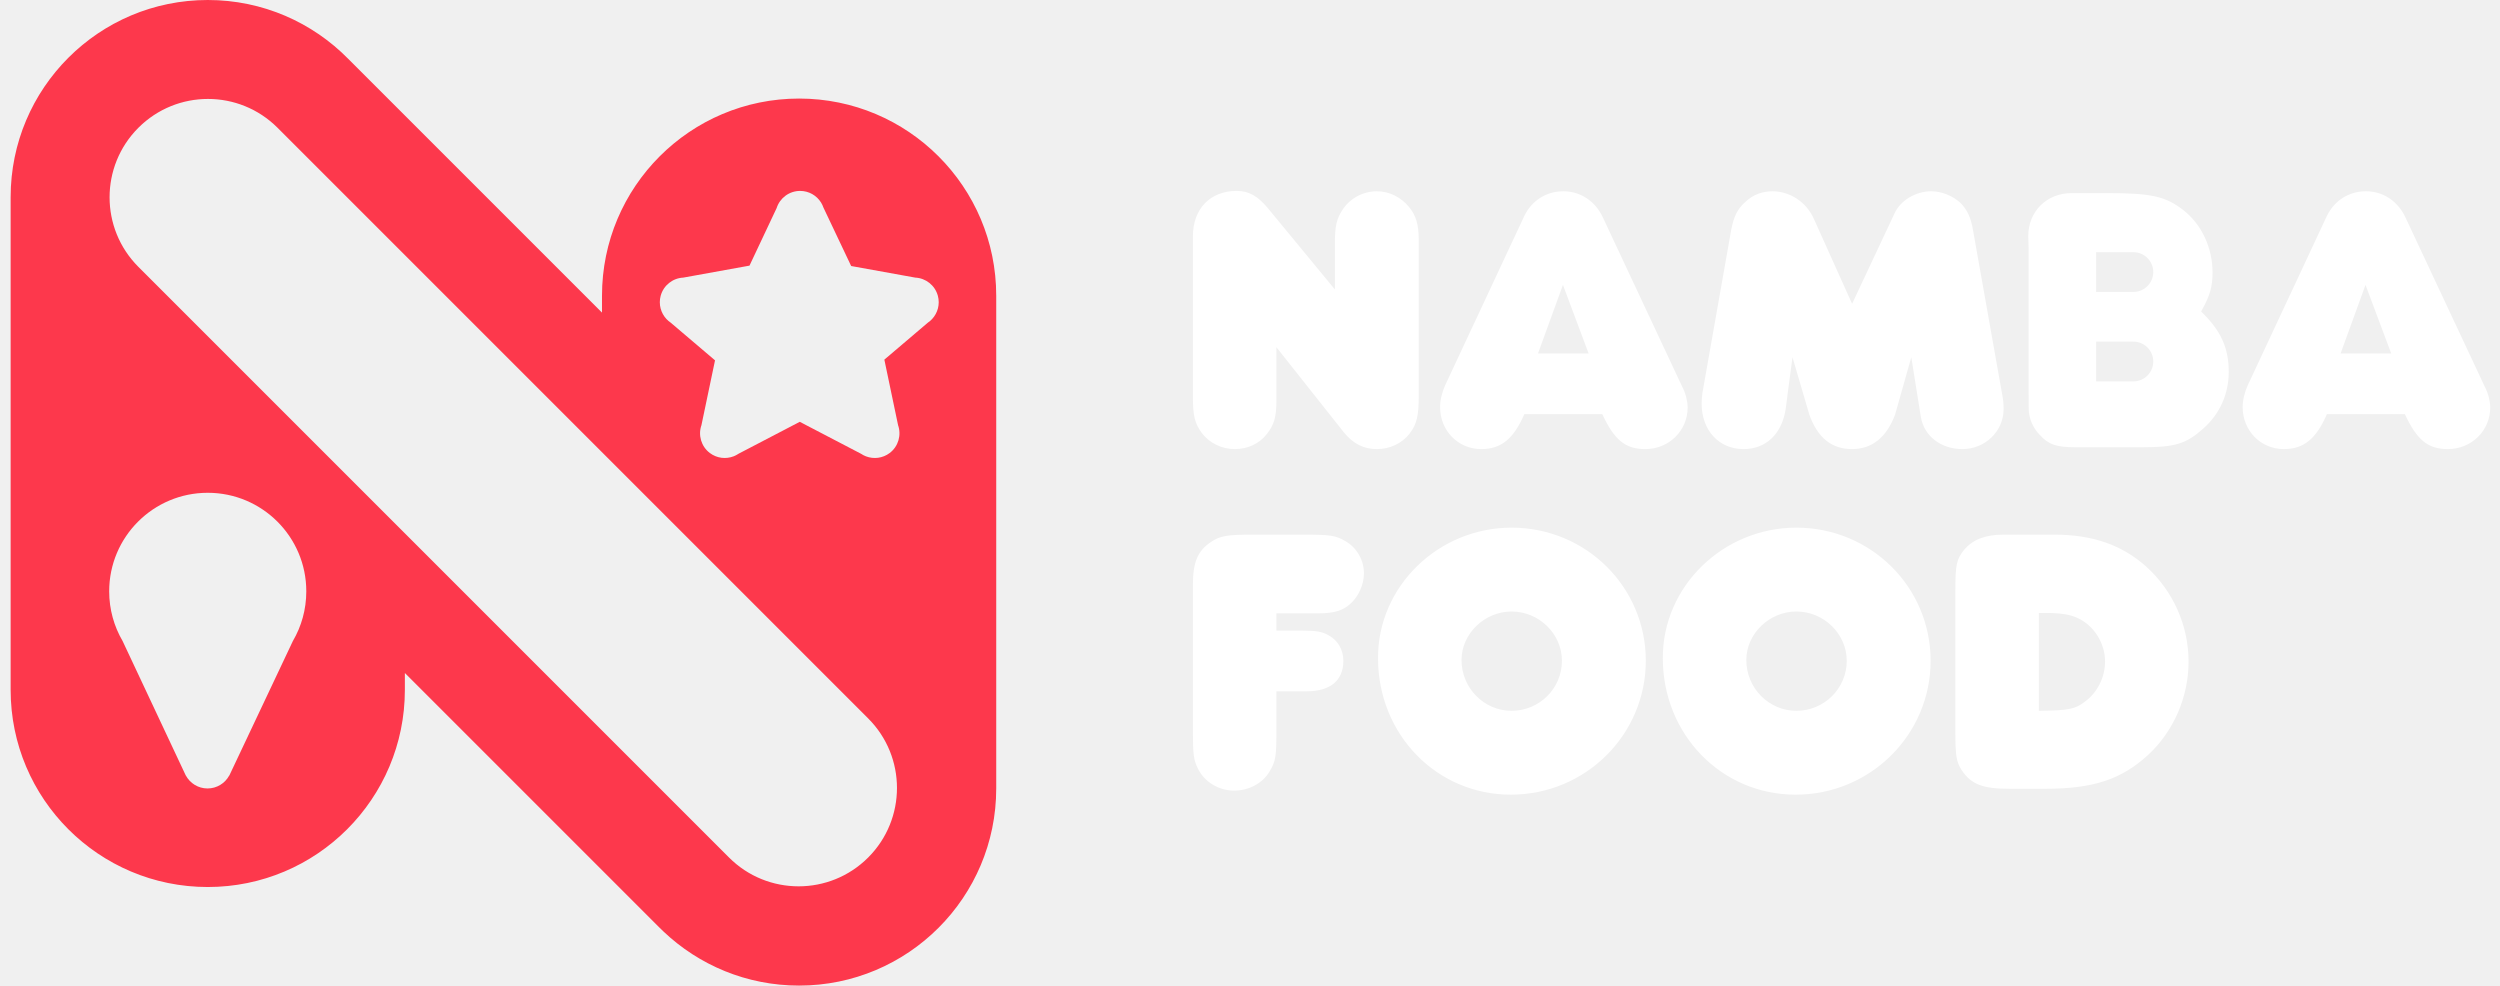
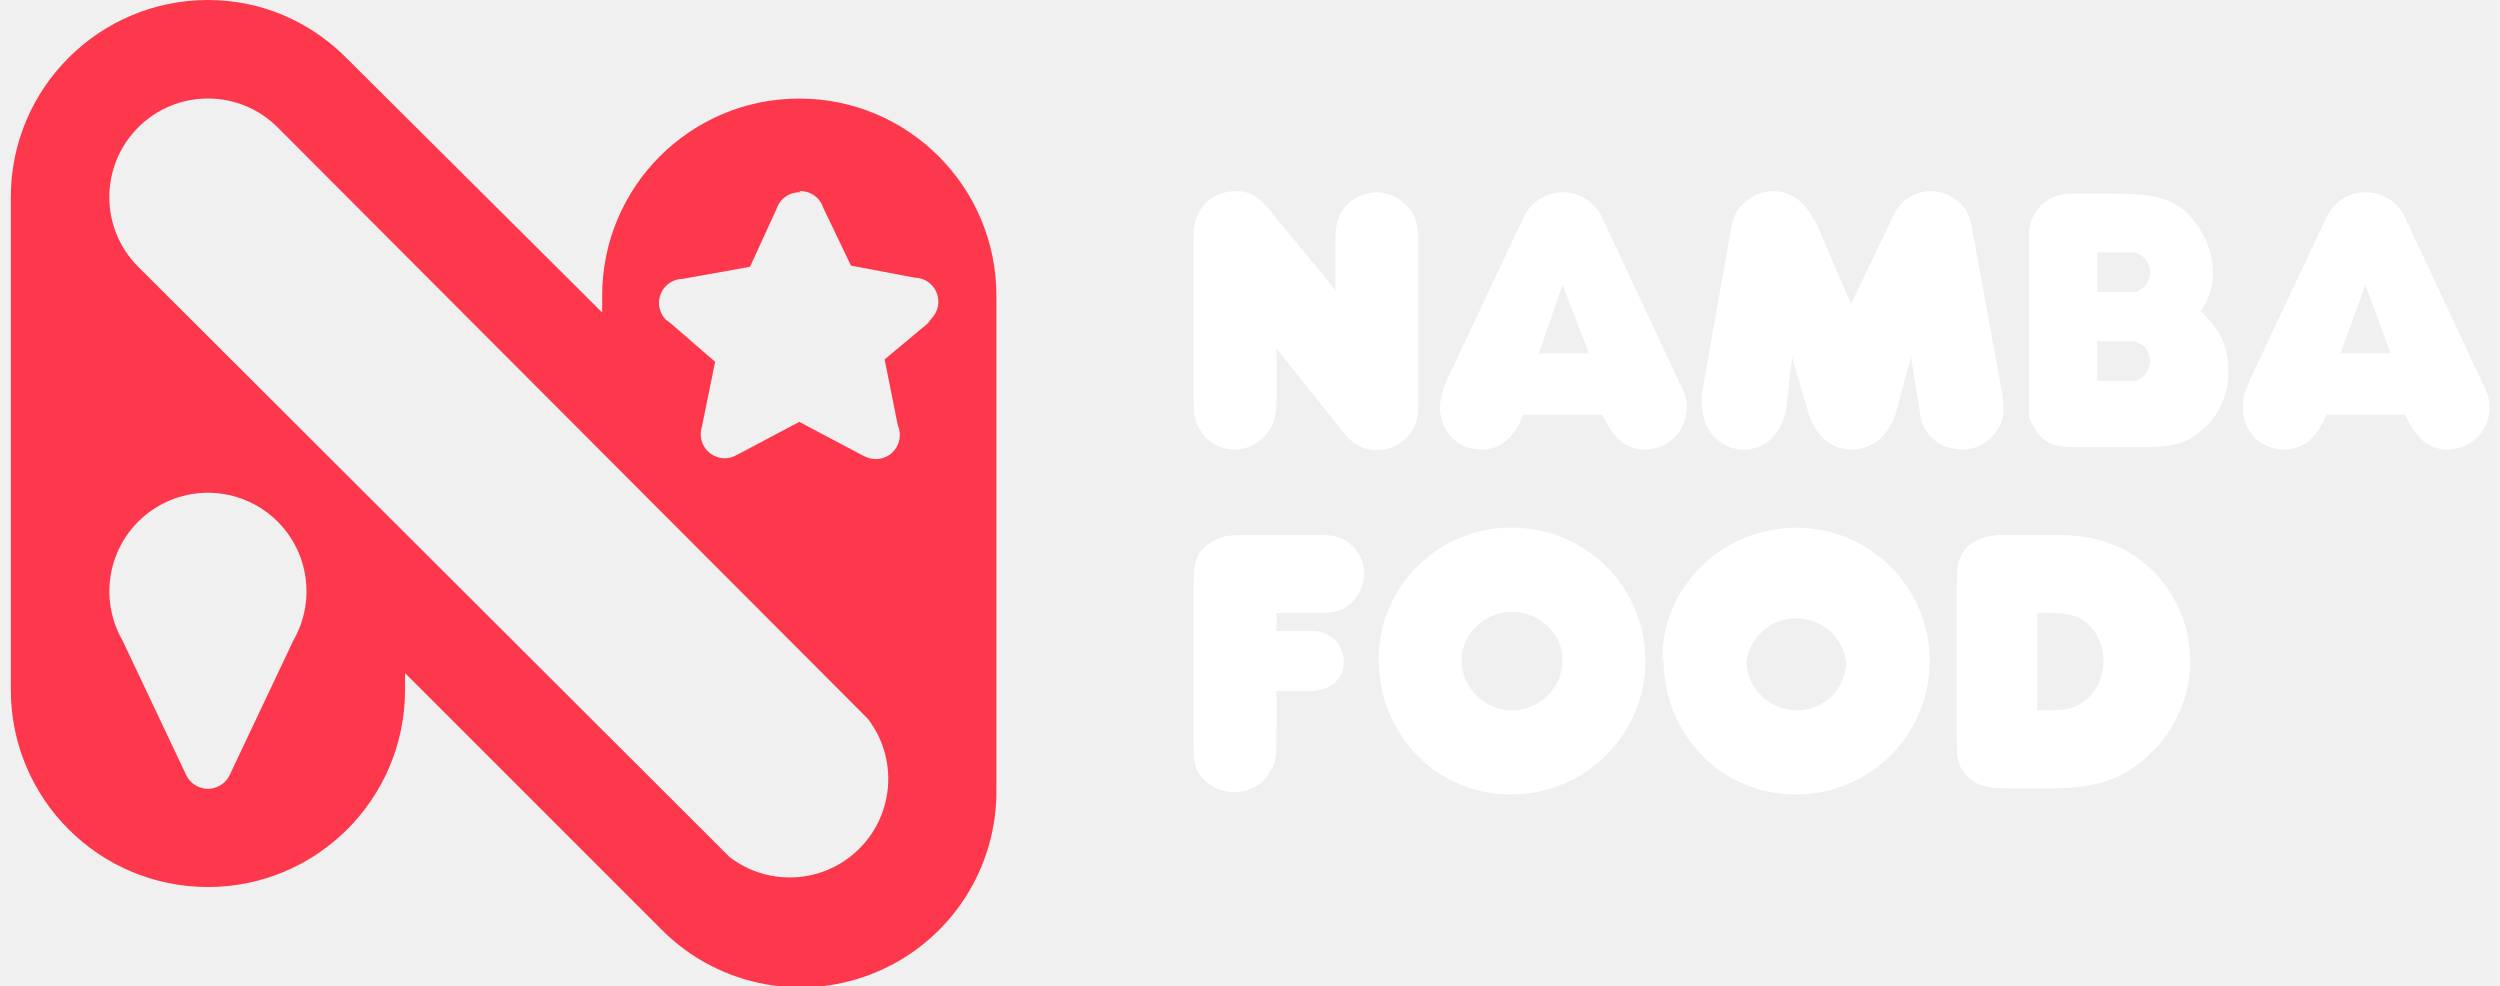
- <svg xmlns="http://www.w3.org/2000/svg" width="208" height="82" viewBox="0 0 208 82" fill="none">
-   <path fill-rule="evenodd" clip-rule="evenodd" d="M17.285 0C8.228 0 0.885 7.343 0.885 16.4V57.4C0.885 66.457 8.228 73.8 17.285 73.8C26.343 73.8 33.685 66.457 33.685 57.4V55.994L54.858 77.167C54.972 77.28 55.087 77.392 55.202 77.501C58.142 80.29 62.114 82 66.486 82C75.544 82 82.886 74.658 82.886 65.6V24.6C82.886 15.543 75.544 8.2 66.486 8.2C57.429 8.2 50.086 15.543 50.086 24.6V26.009L28.982 4.905C26.007 1.877 21.865 0 17.285 0ZM11.515 10.629C8.318 13.825 8.318 19.008 11.515 22.204L60.656 71.346C63.852 74.542 69.035 74.542 72.231 71.346C75.427 68.149 75.428 62.967 72.231 59.771L23.09 10.629C19.893 7.433 14.711 7.433 11.515 10.629ZM24.368 53.333C25.078 52.12 25.484 50.707 25.484 49.2C25.484 44.671 21.813 41 17.284 41C12.755 41 9.084 44.671 9.084 49.2C9.084 50.706 9.49 52.118 10.199 53.331L15.462 64.532H15.467C15.815 65.168 16.491 65.6 17.267 65.6C18.043 65.6 18.719 65.168 19.067 64.532H19.076L24.368 53.333ZM66.57 15.884C65.656 15.884 64.881 16.482 64.617 17.309L62.357 22.101L56.85 23.097C55.983 23.138 55.204 23.731 54.967 24.614C54.778 25.323 54.983 26.044 55.449 26.544L55.449 26.545L55.453 26.549C55.558 26.66 55.675 26.761 55.804 26.847L59.49 29.981L58.36 35.375C58.072 36.194 58.33 37.139 59.059 37.69C59.644 38.132 60.39 38.213 61.028 37.969L61.029 37.969L61.034 37.967C61.177 37.912 61.314 37.841 61.442 37.754L66.54 35.095L71.638 37.754C71.767 37.841 71.904 37.912 72.046 37.967L72.052 37.969L72.052 37.969C72.691 38.213 73.436 38.132 74.022 37.69C74.751 37.139 75.008 36.194 74.72 35.375L73.578 29.922L77.195 26.847C77.323 26.761 77.441 26.66 77.545 26.549L77.55 26.545L77.55 26.544C78.015 26.044 78.221 25.323 78.031 24.614C77.794 23.731 77.016 23.138 76.149 23.097L70.817 22.133L68.51 17.27C68.46 17.123 68.394 16.983 68.313 16.854L68.311 16.848H68.31C67.948 16.269 67.304 15.884 66.57 15.884Z" fill="#FD384C" />
-   <path fill-rule="evenodd" clip-rule="evenodd" d="M111.064 24.084L105.463 17.291C104.636 16.311 103.902 15.883 102.892 15.883C100.688 15.883 99.25 17.382 99.25 19.647V33.019C99.25 34.58 99.403 35.223 99.985 36.018C100.627 36.875 101.668 37.365 102.739 37.365C103.81 37.365 104.789 36.906 105.401 36.11C106.014 35.345 106.197 34.672 106.197 33.325V28.888L111.798 35.957C112.563 36.906 113.45 37.365 114.552 37.365C115.623 37.365 116.633 36.906 117.276 36.079C117.887 35.284 118.04 34.58 118.04 32.897V19.983C118.04 18.637 117.796 17.903 117.215 17.199C116.542 16.403 115.593 15.914 114.552 15.914C113.42 15.914 112.318 16.495 111.706 17.444C111.216 18.178 111.064 18.79 111.064 20.198V24.084ZM126.824 34.458H133.311C134.322 36.63 135.24 37.365 136.892 37.365C138.851 37.365 140.412 35.835 140.412 33.907C140.412 33.417 140.258 32.744 139.983 32.224L133.342 18.055C132.7 16.709 131.475 15.914 130.068 15.914C128.629 15.914 127.435 16.709 126.824 17.964L120.244 32.04C119.968 32.652 119.816 33.295 119.816 33.876C119.816 35.835 121.315 37.365 123.243 37.365C124.896 37.365 125.937 36.508 126.824 34.458ZM127.962 29.408L130.037 23.704L132.173 29.408H127.962ZM150.941 18.27L154.094 25.277L157.613 17.78C158.102 16.678 159.387 15.914 160.672 15.914C161.53 15.914 162.448 16.281 163.091 16.862C163.642 17.413 163.978 18.055 164.162 19.188L166.579 32.805C166.67 33.264 166.701 33.601 166.701 34.029C166.701 35.896 165.141 37.365 163.274 37.365C161.499 37.365 160.092 36.294 159.816 34.702L159.02 29.721L157.673 34.488C156.97 36.386 155.746 37.365 154.094 37.365C152.409 37.365 151.246 36.447 150.543 34.519L149.135 29.721L148.554 34.121C148.216 36.141 146.9 37.365 145.064 37.365C143.014 37.365 141.576 35.804 141.576 33.57C141.576 33.295 141.607 32.989 141.638 32.713L144.024 19.188C144.239 18.025 144.544 17.382 145.248 16.77C145.86 16.189 146.656 15.914 147.452 15.914C148.952 15.914 150.328 16.831 150.941 18.27ZM172.362 16.066C170.281 16.066 168.751 17.596 168.751 19.647L168.781 20.687V32.652C168.781 34.029 168.781 34.274 168.843 34.519C168.934 35.1 169.272 35.743 169.699 36.171C170.434 36.997 171.108 37.212 172.669 37.212H178.238C180.961 37.212 181.879 36.936 183.318 35.651C184.696 34.427 185.43 32.775 185.43 30.939C185.43 28.949 184.787 27.511 183.135 25.92C183.869 24.604 184.083 23.87 184.083 22.676C184.083 20.595 183.165 18.637 181.604 17.444C180.166 16.342 179.003 16.066 175.33 16.066H172.362ZM108.707 57.518H106.197V60.884C106.197 62.903 106.136 63.332 105.646 64.158C105.065 65.168 103.902 65.78 102.678 65.78C101.423 65.78 100.229 65.076 99.679 63.974C99.311 63.24 99.25 62.781 99.25 60.853V48.643C99.25 46.777 99.648 45.828 100.75 45.094C101.515 44.573 102.127 44.482 104.238 44.482H108.432C110.695 44.482 111.124 44.543 111.951 45.032C112.869 45.553 113.481 46.593 113.481 47.695C113.481 48.643 113.022 49.653 112.318 50.265C111.736 50.785 111.002 51.03 109.717 51.03H106.197V52.468H108.37C109.564 52.468 110.053 52.56 110.604 52.897C111.308 53.295 111.767 54.06 111.767 54.978C111.767 56.63 110.666 57.518 108.707 57.518ZM125.761 43.9C119.671 43.9 114.621 48.796 114.652 54.764C114.652 61.098 119.518 66.116 125.7 66.116C131.912 66.116 136.931 61.128 136.931 54.978C136.931 48.827 131.943 43.9 125.761 43.9ZM125.761 50.877C128.057 50.877 129.953 52.744 129.953 54.978C129.953 57.273 128.086 59.139 125.761 59.139C123.466 59.139 121.599 57.242 121.599 54.916C121.599 52.713 123.526 50.877 125.761 50.877ZM138.347 54.764C138.316 48.796 143.366 43.9 149.456 43.9C155.638 43.9 160.627 48.827 160.627 54.978C160.627 61.128 155.607 66.116 149.395 66.116C143.213 66.116 138.347 61.098 138.347 54.764ZM153.649 54.978C153.649 52.744 151.752 50.877 149.456 50.877C147.222 50.877 145.294 52.713 145.294 54.916C145.294 57.242 147.161 59.139 149.456 59.139C151.781 59.139 153.649 57.273 153.649 54.978ZM170.917 44.482H166.664C165.164 44.482 164.123 44.91 163.419 45.736C162.776 46.562 162.685 46.93 162.685 49.255V60.884C162.685 62.903 162.776 63.393 163.205 64.066C164.001 65.26 164.95 65.627 167.214 65.627H170.152C174.13 65.627 176.486 64.862 178.72 62.812C180.863 60.822 182.088 57.977 182.088 55.039C182.088 52.04 180.801 49.163 178.569 47.144C176.548 45.338 174.1 44.482 170.917 44.482ZM169.632 50.999H170.213C171.437 50.999 172.233 51.122 172.876 51.428C174.253 52.071 175.141 53.539 175.141 55.039C175.141 56.385 174.467 57.671 173.427 58.405C172.631 59.017 172.049 59.109 169.632 59.139V50.999ZM174.396 20.982H177.497C178.41 20.982 179.151 21.722 179.151 22.636C179.151 23.549 178.41 24.289 177.497 24.289H174.396V20.982ZM177.497 28.424H174.396V31.732H177.497C178.41 31.732 179.151 30.991 179.151 30.078C179.151 29.164 178.41 28.424 177.497 28.424Z" fill="white" />
-   <path d="M193.599 34.457H200.086C201.097 36.63 202.015 37.364 203.667 37.364C205.626 37.364 207.187 35.834 207.187 33.906C207.187 33.417 207.033 32.744 206.758 32.223L200.117 18.055C199.474 16.709 198.25 15.913 196.842 15.913C195.404 15.913 194.21 16.709 193.599 17.963L187.019 32.04C186.743 32.652 186.59 33.294 186.59 33.876C186.59 35.834 188.09 37.364 190.018 37.364C191.671 37.364 192.711 36.508 193.599 34.457ZM194.737 29.408L196.811 23.703L198.948 29.408H194.737Z" fill="white" />
+ <svg xmlns="http://www.w3.org/2000/svg" fill="none" viewBox="0 0 208 82">
+   <defs />
+   <path fill="#FD384C" fill-rule="evenodd" d="M17.3 0C8.3 0 .9 7.3.9 16.4v41a16.4 16.4 0 1032.8 0V56l21.2 21.2.3.3a16.3 16.3 0 0027.7-11.9v-41a16.4 16.4 0 10-32.8 0V26L29 5C26 1.9 21.9 0 17.3 0zm-5.8 10.6a8.2 8.2 0 000 11.6l49.2 49.1a8.2 8.2 0 0011.5-11.5L23.1 10.6a8.2 8.2 0 00-11.6 0zm12.9 42.7a8.2 8.2 0 10-14.2 0l5.3 11.2a2 2 0 003.6 0l5.3-11.2zM66.6 16a2 2 0 00-2 1.4l-2.2 4.8-5.6 1a2 2 0 00-1.4 3.4l.4.3 3.7 3.2-1.1 5.4A2 2 0 0061 38l.4-.2 5.1-2.7 5.1 2.7.4.2a2 2 0 002.7-2.6l-1.1-5.5 3.6-3 .3-.4a2 2 0 00-1.4-3.4l-5.3-1-2.3-4.8a2 2 0 00-2-1.4z" clip-rule="evenodd" />
+   <path fill="#fff" fill-rule="evenodd" d="M111 24l-5.5-6.7c-.9-1-1.6-1.4-2.6-1.4-2.2 0-3.6 1.5-3.6 3.7V33c0 1.6.1 2.2.7 3 .6.9 1.7 1.4 2.7 1.4 1.1 0 2-.5 2.7-1.3.6-.8.8-1.4.8-2.8V29l5.6 7a3.4 3.4 0 005.5.1c.6-.7.7-1.4.7-3.1v-13c0-1.3-.2-2-.8-2.7a3.5 3.5 0 00-2.6-1.3c-1.2 0-2.3.6-2.9 1.5-.5.8-.6 1.4-.6 2.8v3.9zm15.8 10.5h6.5c1 2.1 2 2.9 3.6 2.9a3.5 3.5 0 003-5.2l-6.6-14.1a3.6 3.6 0 00-6.5-.1l-6.6 14c-.2.7-.4 1.3-.4 1.9 0 2 1.5 3.5 3.4 3.5 1.7 0 2.7-.9 3.6-3zm1.2-5l2-5.8 2.2 5.7H128zm23-11.2l3 7 3.6-7.5a3.4 3.4 0 013-1.9c1 0 1.8.4 2.5 1 .5.5.9 1.2 1 2.3l2.5 13.6.1 1.2c0 1.9-1.6 3.4-3.4 3.4-1.8 0-3.2-1.1-3.5-2.7l-.8-5-1.3 4.8c-.7 1.9-2 2.9-3.6 2.9-1.7 0-2.9-1-3.6-2.9l-1.4-4.8-.5 4.4c-.4 2-1.7 3.3-3.5 3.3-2 0-3.5-1.6-3.5-3.8v-.9l2.4-13.5c.2-1.2.5-1.8 1.2-2.4.7-.6 1.5-.9 2.3-.9 1.5 0 2.8 1 3.4 2.4zm21.4-2.2c-2.1 0-3.6 1.5-3.6 3.5v15c.1.5.5 1.1.9 1.6.7.8 1.4 1 3 1h5.5c2.8 0 3.7-.3 5.1-1.5a6.2 6.2 0 002.1-4.8c0-2-.6-3.4-2.3-5 .8-1.3 1-2 1-3.2 0-2.1-1-4-2.5-5.3-1.4-1-2.6-1.3-6.3-1.3h-3zm-63.7 41.4h-2.5V61c0 2 0 2.4-.6 3.3-.5 1-1.7 1.6-3 1.6-1.2 0-2.4-.7-3-1.8-.3-.8-.3-1.2-.3-3.1V48.6c0-1.8.3-2.8 1.5-3.5.7-.5 1.3-.6 3.4-.6h4.2c2.3 0 2.7 0 3.6.5.9.6 1.5 1.6 1.5 2.7 0 1-.5 2-1.2 2.6-.6.5-1.3.7-2.6.7h-3.5v1.5h2.2c1.2 0 1.7 0 2.2.4.7.4 1.2 1.2 1.2 2 0 1.7-1.1 2.6-3 2.6zm17-13.6a11 11 0 00-11 10.9c0 6.3 4.8 11.3 11 11.3s11.2-5 11.2-11.1c0-6.2-5-11.1-11.1-11.1zm0 7c2.4 0 4.3 1.8 4.3 4a4.2 4.2 0 11-8.4 0c0-2.2 2-4 4.2-4zm12.6 3.9c0-6 5-10.9 11.2-10.9a11.1 11.1 0 11-.1 22.2c-6.2 0-11-5-11-11.3zm15.3.2a4.2 4.2 0 00-8.3 0c0 2.2 1.9 4.1 4.2 4.1 2.3 0 4.1-1.8 4.1-4.1zM171 44.5h-4.2c-1.5 0-2.6.4-3.3 1.2-.6.9-.7 1.2-.7 3.6v11.6c0 2 0 2.5.5 3.2.8 1.2 1.8 1.5 4 1.5h3c4 0 6.3-.7 8.5-2.8a10.6 10.6 0 00-.1-15.7c-2-1.8-4.5-2.6-7.7-2.6zm-1.3 6.5h.6c1.2 0 2 .1 2.7.4A4 4 0 01175 55c0 1.4-.6 2.7-1.7 3.4-.8.6-1.4.7-3.8.7V51zm4.8-30h3.1a1.7 1.7 0 010 3.3h-3.1V21zm3.1 7.4h-3.1v3.3h3.1a1.7 1.7 0 000-3.3z" clip-rule="evenodd" />
+   <path fill="#fff" d="M193.6 34.5h6.5c1 2.1 2 2.9 3.6 2.9a3.5 3.5 0 003-5.2l-6.6-14.1a3.6 3.6 0 00-6.5-.1L187 32c-.3.7-.4 1.3-.4 1.9 0 2 1.5 3.5 3.4 3.5 1.7 0 2.7-.9 3.6-3zm1.1-5l2.1-5.8 2.1 5.7h-4.2z" />
</svg>
